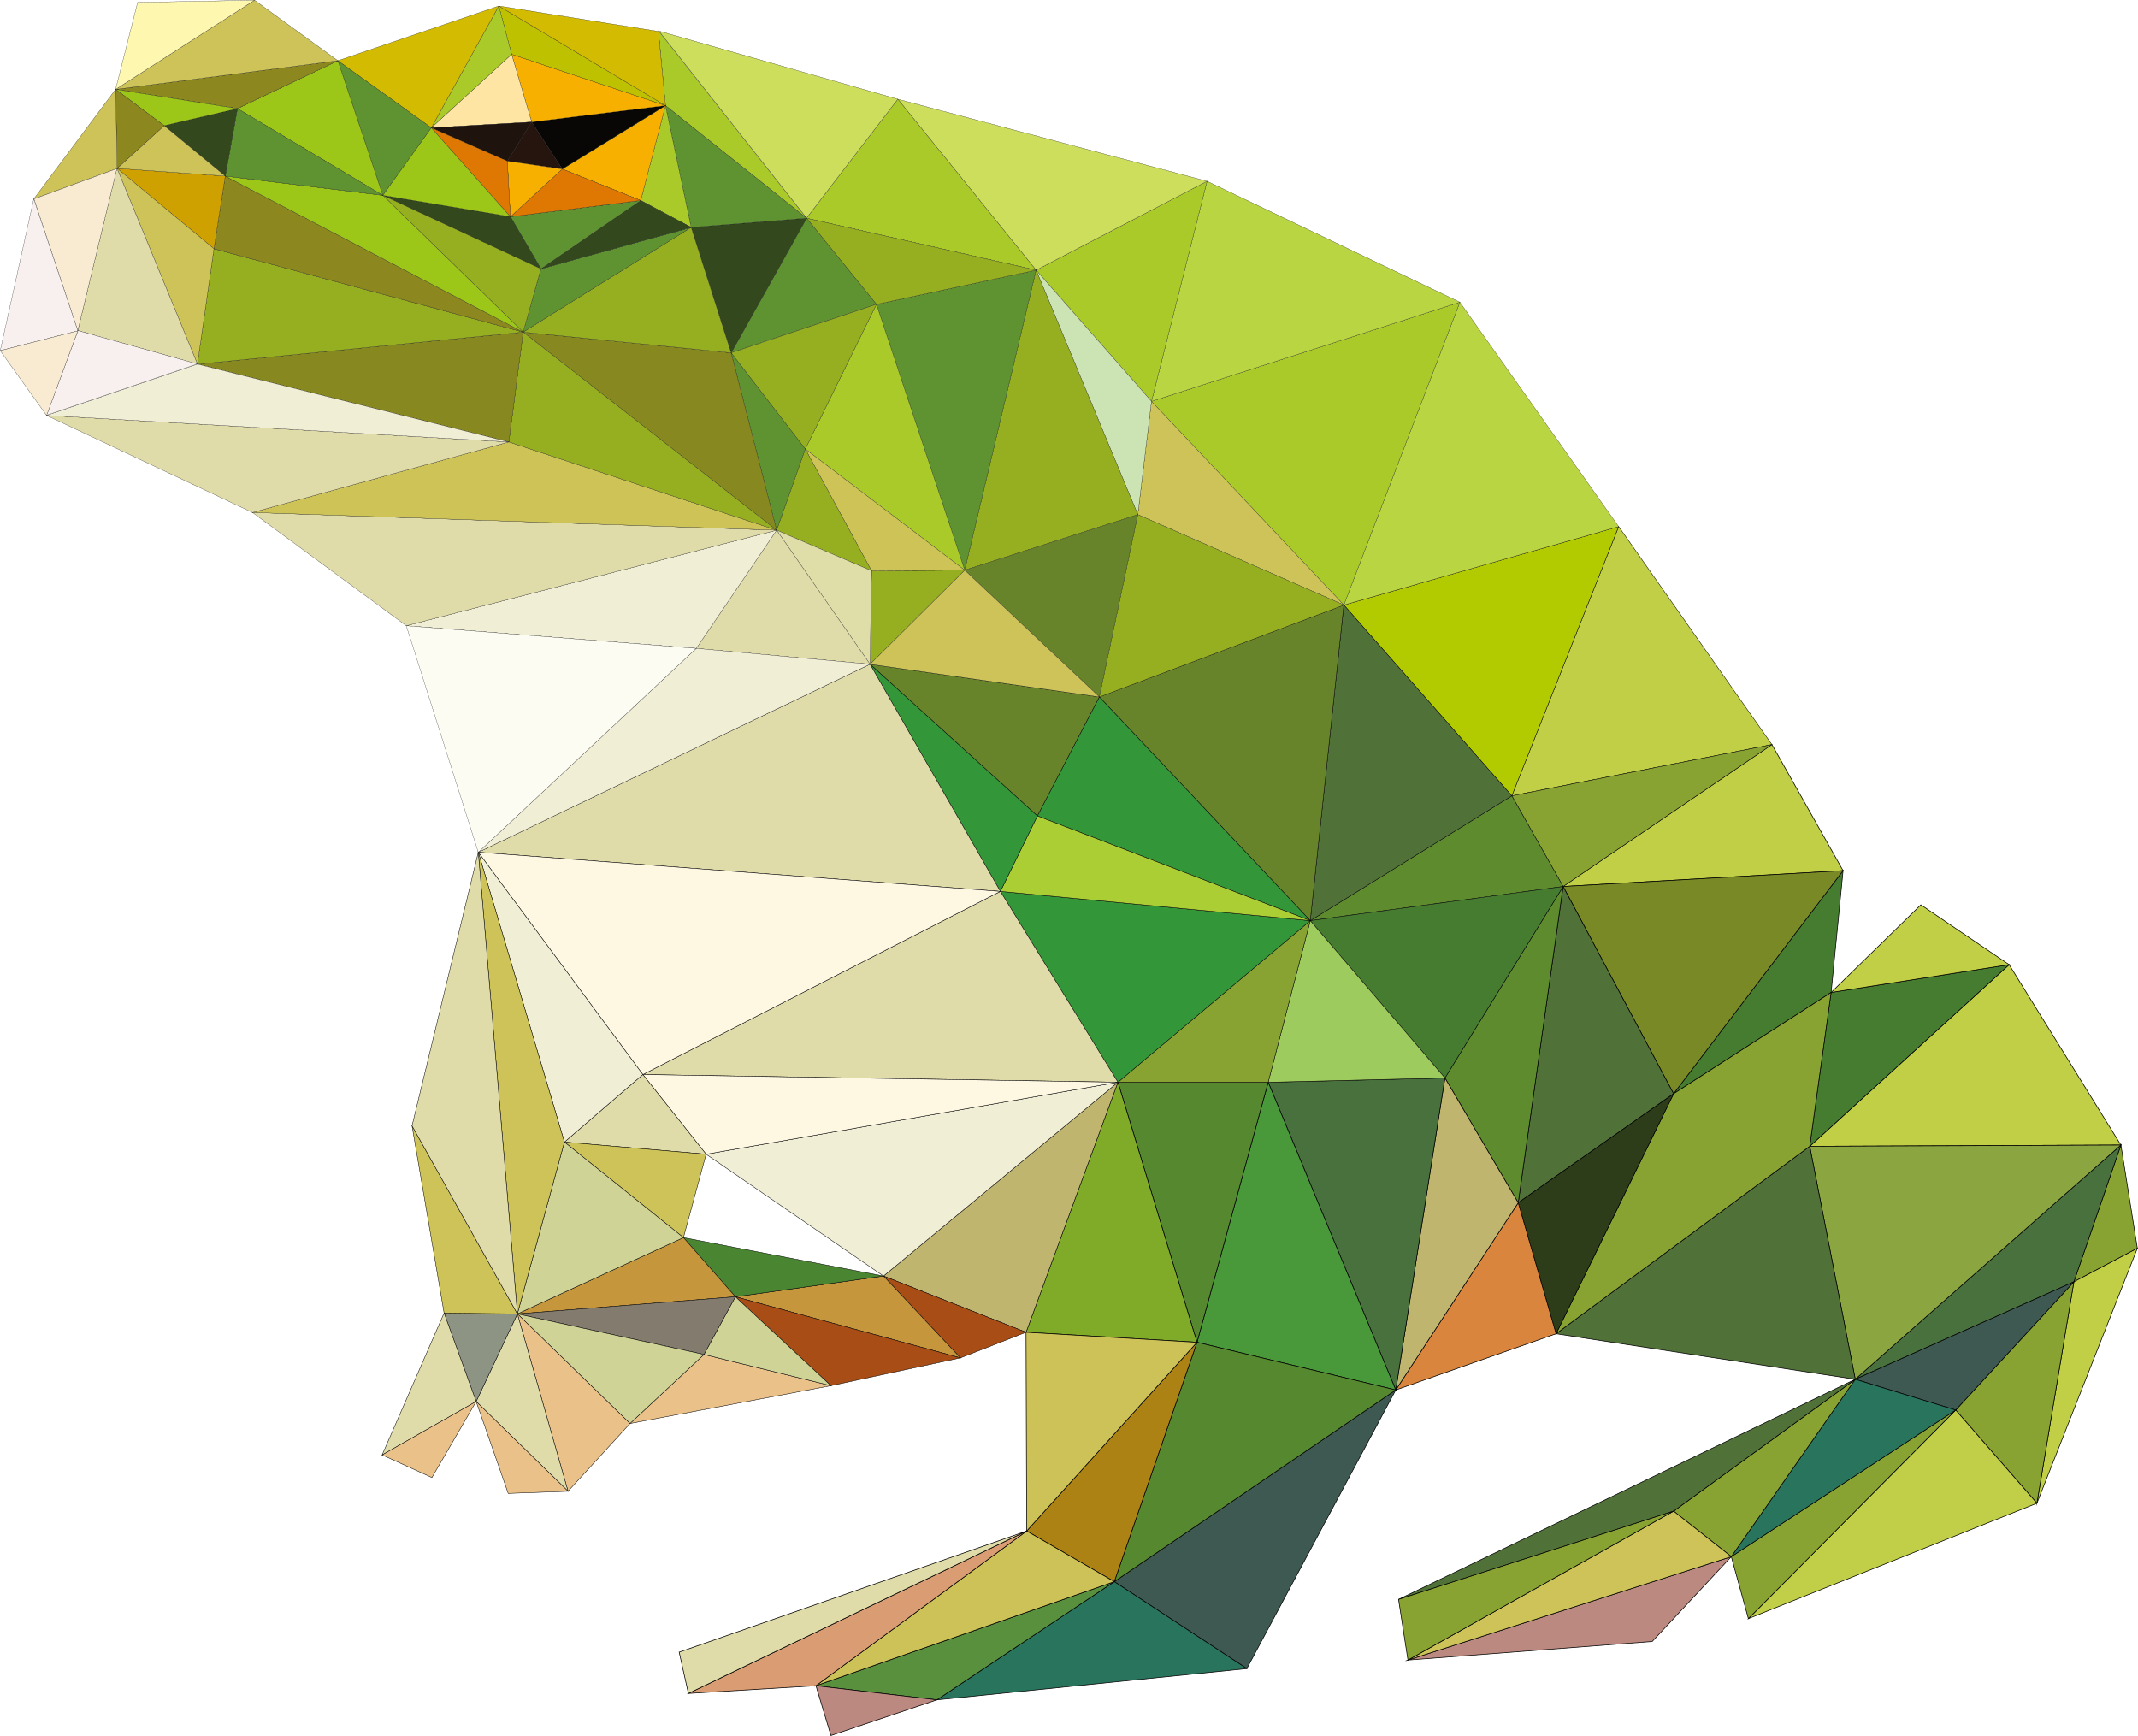
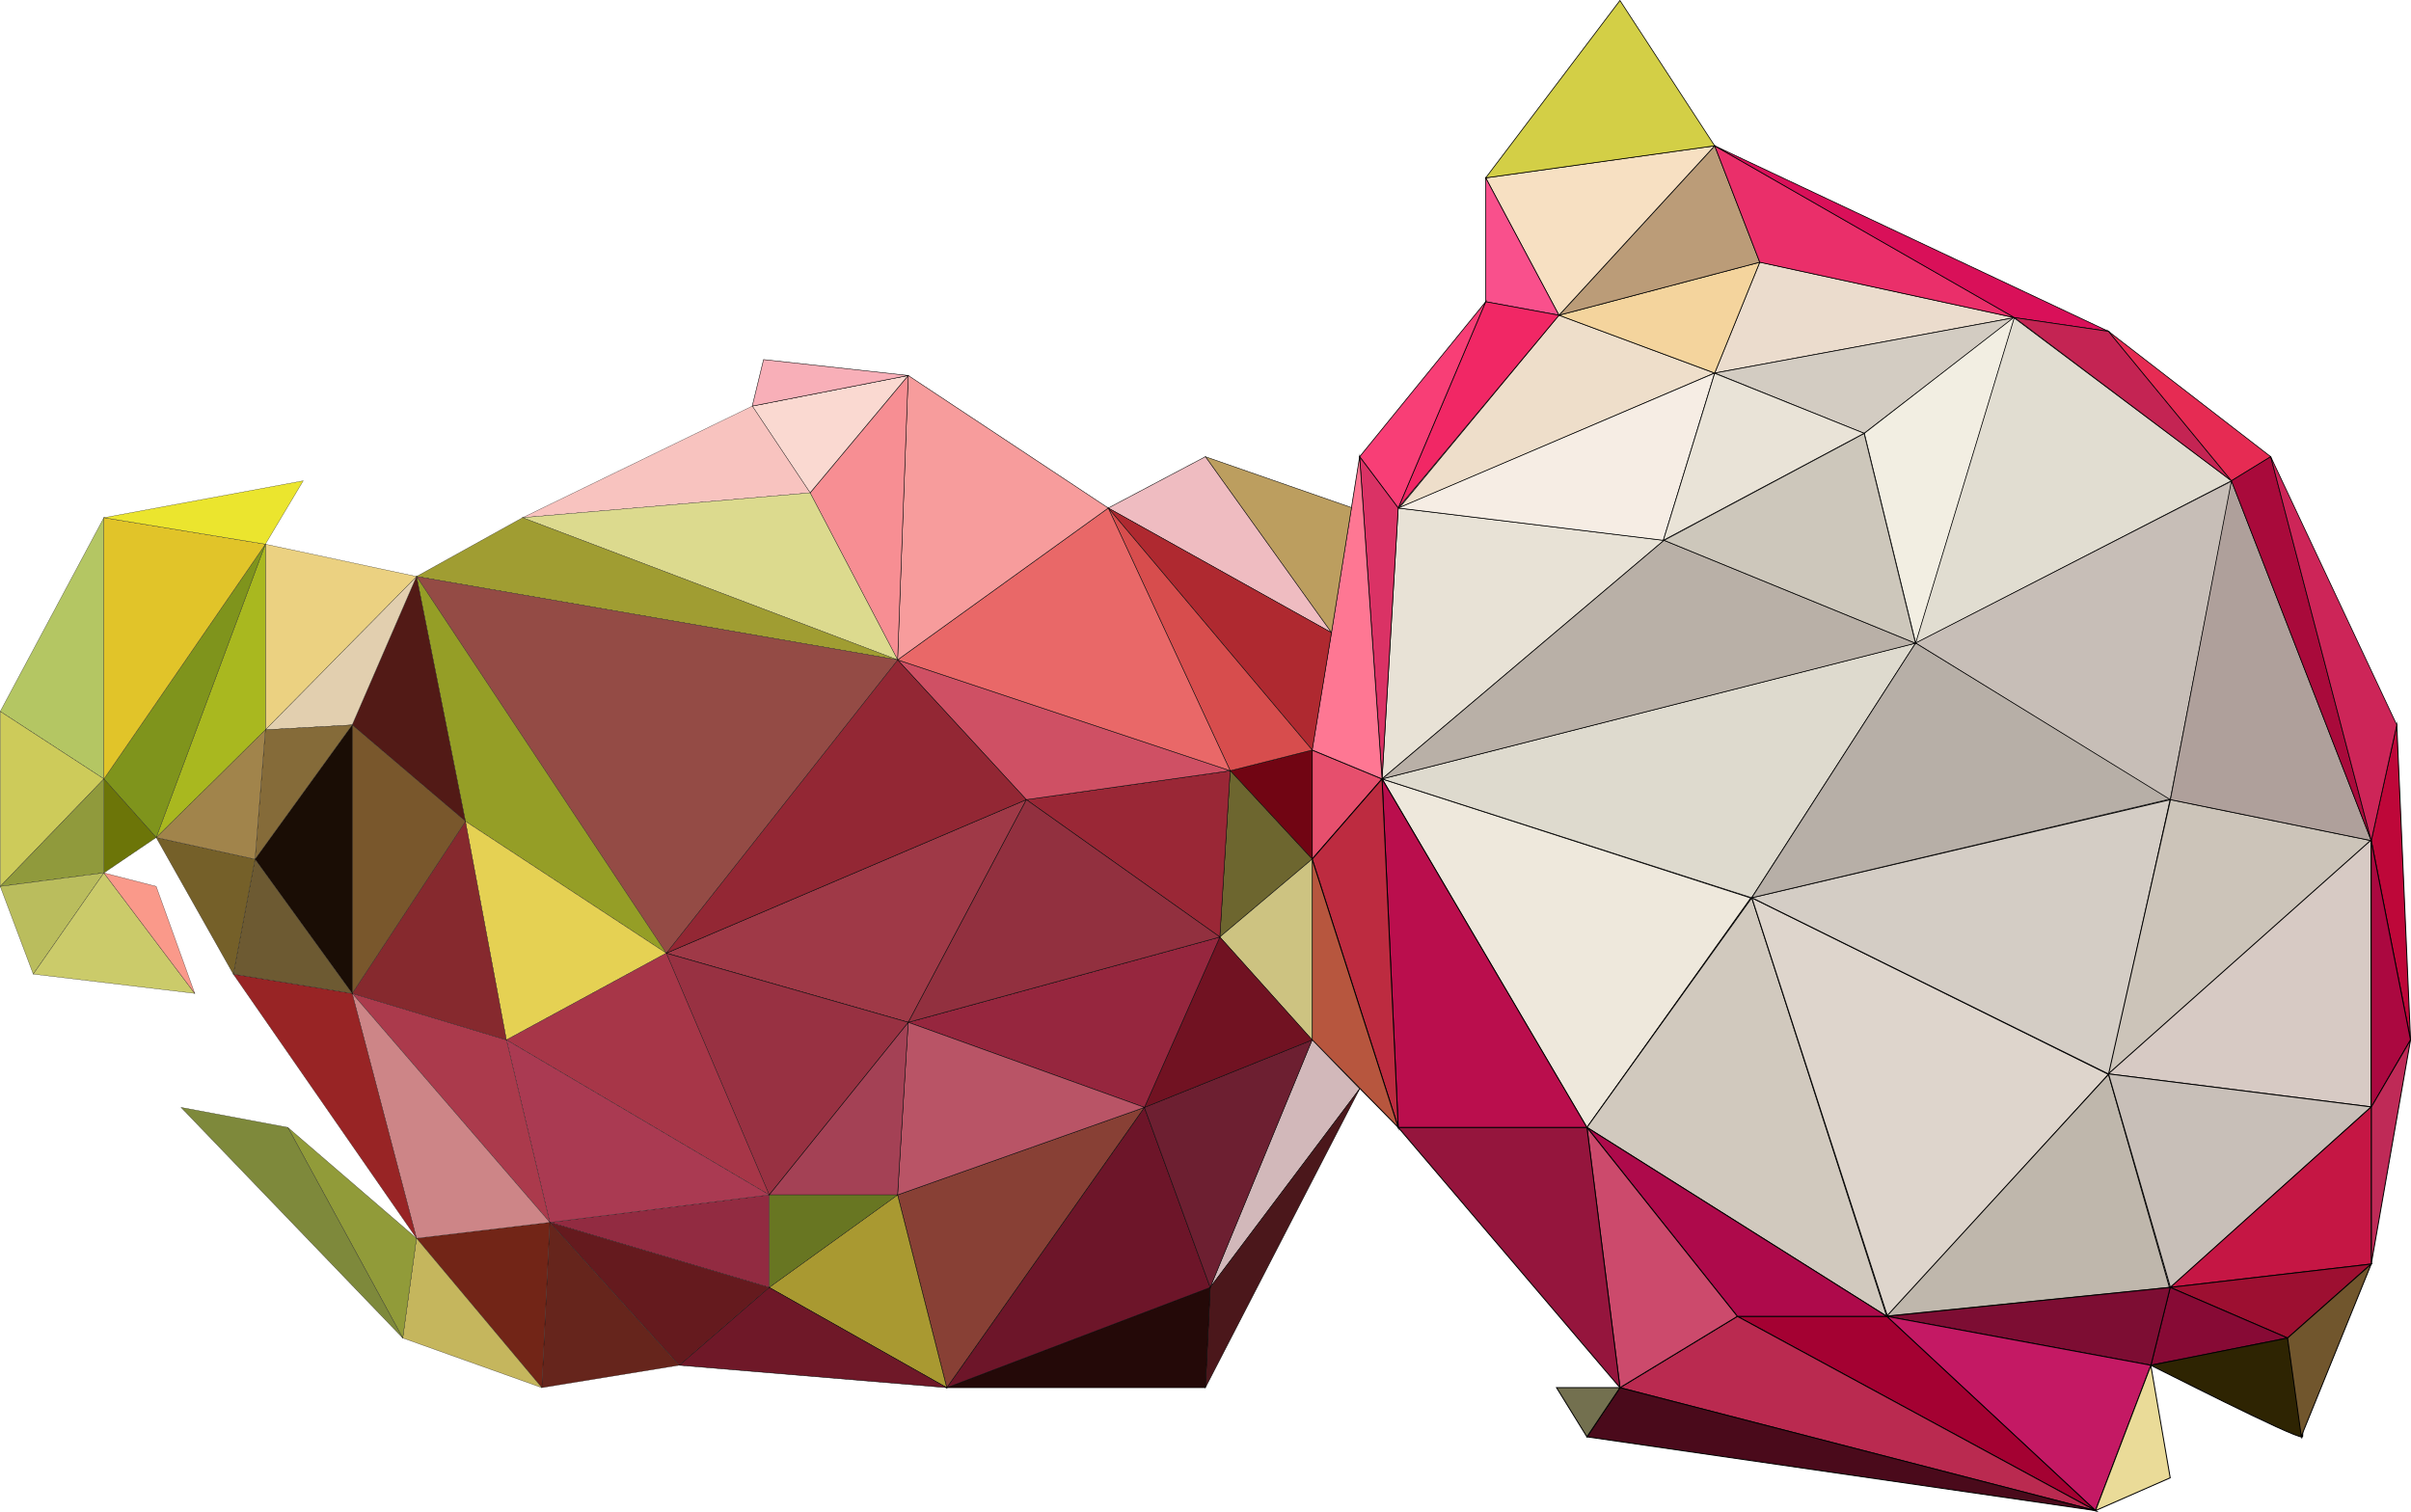
- <svg xmlns="http://www.w3.org/2000/svg" version="1.1" baseProfile="tiny" id="Layer_1" x="0px" y="0px" viewBox="0 0 1000.4 812.3" xml:space="preserve">
+ <svg xmlns="http://www.w3.org/2000/svg" version="1.1" baseProfile="tiny" id="央铋_3" x="0px" y="0px" viewBox="0 0 1000.3 627.2" xml:space="preserve">
  <g>
-     <g>
-       <polygon fill="#88A331" stroke="#000000" stroke-width="0.3" stroke-miterlimit="10" points="1000.1,584.1 992.4,535.8     970.4,599.8   " />
-       <polygon fill="#C1CF47" stroke="#000000" stroke-width="0.3" stroke-miterlimit="10" points="970.4,599.8 953.1,703.4     1000.1,584.1   " />
-       <polygon fill="#C1CF47" stroke="#000000" stroke-width="0.3" stroke-miterlimit="10" points="992.4,535.8 940.1,451.4     846.8,536.4   " />
-       <polygon fill="#49713E" stroke="#000000" stroke-width="0.3" stroke-miterlimit="10" points="992.4,535.8 868.1,645.4     970.4,599.8   " />
-       <polygon fill="#8BA540" stroke="#000000" stroke-width="0.3" stroke-miterlimit="10" points="846.8,536.4 868.1,645.4     992.4,535.8   " />
-       <polygon fill="#88A331" stroke="#000000" stroke-width="0.3" stroke-miterlimit="10" points="915.1,659.8 953.1,703.4     970.4,599.8   " />
-       <polygon fill="#3E5951" stroke="#000000" stroke-width="0.3" stroke-miterlimit="10" points="970.4,599.8 868.1,645.4     915.1,659.8   " />
-       <polygon fill="#C1CF48" stroke="#000000" stroke-width="0.3" stroke-miterlimit="10" points="818.1,757.4 953.1,703.4     915.1,659.8   " />
-       <polygon fill="#467C2F" stroke="#000000" stroke-width="0.3" stroke-miterlimit="10" points="940.1,451.4 856.8,464.4     846.8,536.4   " />
-       <polygon fill="#C1CF47" stroke="#000000" stroke-width="0.3" stroke-miterlimit="10" points="898.8,423.4 856.8,464.4     940.1,451.4   " />
-       <polygon fill="#88A331" stroke="#000000" stroke-width="0.3" stroke-miterlimit="10" points="810.1,728.4 818.1,757.4     915.1,659.8   " />
-       <polygon fill="#29745D" stroke="#000000" stroke-width="0.3" stroke-miterlimit="10" points="868.1,645.4 810.1,728.4     915.1,659.8   " />
-       <polygon fill="#507138" stroke="#000000" stroke-width="0.3" stroke-miterlimit="10" points="728.1,624.1 868.1,645.4     846.8,536.4   " />
-       <polygon fill="#88A331" stroke="#000000" stroke-width="0.3" stroke-miterlimit="10" points="783.1,707.1 810.1,728.4     868.1,645.4   " />
-       <polygon fill="#507138" stroke="#000000" stroke-width="0.3" stroke-miterlimit="10" points="868.1,645.4 654.4,748.4     783.1,707.1   " />
-       <polygon fill="#C1CF47" stroke="#000000" stroke-width="0.3" stroke-miterlimit="10" points="862.4,407.4 829.1,348.4     731.4,414.8   " />
-       <polygon fill="#467C2F" stroke="#000000" stroke-width="0.3" stroke-miterlimit="10" points="856.8,464.4 862.4,407.4     783.1,511.8   " />
-       <polygon fill="#798926" stroke="#000000" stroke-width="0.3" stroke-miterlimit="10" points="783.1,511.8 862.4,407.4     731.4,414.8   " />
-       <polygon fill="#88A331" stroke="#000000" stroke-width="0.3" stroke-miterlimit="10" points="856.8,464.4 783.1,511.8     728.1,624.1 846.8,536.4   " />
-       <polygon fill="#BB8980" stroke="#000000" stroke-width="0.3" stroke-miterlimit="10" points="773.1,768.1 810.1,728.4     658.8,776.8   " />
-       <polygon fill="#CDC358" stroke="#000000" stroke-width="0.3" stroke-miterlimit="10" points="658.8,776.8 810.1,728.4     783.1,707.1   " />
-       <polygon fill="#507138" stroke="#000000" stroke-width="0.3" stroke-miterlimit="10" points="710.4,562.8 783.1,511.8     731.4,414.8   " />
-       <polygon fill="#2D3D19" stroke="#000000" stroke-width="0.3" stroke-miterlimit="10" points="710.4,562.8 728.1,624.1     783.1,511.8   " />
-       <polygon fill="#88A331" stroke="#000000" stroke-width="0.3" stroke-miterlimit="10" points="654.4,748.4 658.8,776.8     783.1,707.1   " />
-       <polygon fill="#5D8B2E" stroke="#000000" stroke-width="0.3" stroke-miterlimit="10" points="676.1,504.4 710.4,562.8     731.4,414.8   " />
-       <polygon fill="#DA853D" stroke="#000000" stroke-width="0.3" stroke-miterlimit="10" points="653.1,650.4 728.1,624.1     710.4,562.8   " />
-       <polygon fill="#C0B56F" stroke="#000000" stroke-width="0.3" stroke-miterlimit="10" points="676.1,504.4 653.1,650.4     710.4,562.8   " />
-       <polygon fill="#49713E" stroke="#000000" stroke-width="0.3" stroke-miterlimit="10" points="593.4,506.4 653.1,650.4     676.1,504.4   " />
-       <polygon fill="#49993A" stroke="#000000" stroke-width="0.3" stroke-miterlimit="10" points="560.1,628.1 653.1,650.4     593.4,506.4   " />
-       <polygon fill="#3E5951" stroke="#000000" stroke-width="0.3" stroke-miterlimit="10" points="583.4,780.8 653.1,650.4     521.4,740.1   " />
-       <polygon fill="#56882F" stroke="#000000" stroke-width="0.3" stroke-miterlimit="10" points="521.4,740.1 653.1,650.4     560.1,628.1   " />
-       <polygon fill="#56882F" stroke="#000000" stroke-width="0.3" stroke-miterlimit="10" points="560.1,628.1 593.4,506.4     523.1,506.4   " />
-       <polygon fill="#29745D" stroke="#000000" stroke-width="0.3" stroke-miterlimit="10" points="438.4,795.4 583.4,780.8     521.4,740.1   " />
-       <polygon fill="#7FAB29" stroke="#000000" stroke-width="0.3" stroke-miterlimit="10" points="523.1,506.4 480.1,623.4     560.1,628.1   " />
-       <polygon fill="#AD8214" stroke="#000000" stroke-width="0.3" stroke-miterlimit="10" points="560.1,628.1 480.4,716.4     521.4,740.1   " />
-       <polygon fill="#CDC257" stroke="#000000" stroke-width="0.3" stroke-miterlimit="10" points="480.1,623.4 480.4,716.4     560.1,628.1   " />
-       <polygon fill="#59903E" stroke="#000000" stroke-width="0.3" stroke-miterlimit="10" points="381.8,788.8 438.4,795.4     521.4,740.1   " />
-       <polygon fill="#CDC257" stroke="#000000" stroke-width="0.3" stroke-miterlimit="10" points="480.4,716.4 381.8,788.8     521.4,740.1   " />
-       <polygon fill="#DA9C72" stroke="#000000" stroke-width="0.3" stroke-miterlimit="10" points="322.1,792.4 381.8,788.8     480.4,716.4   " />
-       <polygon fill="#DFDCA9" stroke="#000000" stroke-width="0.3" stroke-miterlimit="10" points="317.8,773.1 322.1,792.4     480.4,716.4   " />
-       <polygon fill="#BB8980" stroke="#000000" stroke-width="0.3" stroke-miterlimit="10" points="388.8,812.1 438.4,795.4     381.8,788.8   " />
-     </g>
-     <g>
-       <polygon fill="#C1CF47" stroke="#000000" stroke-width="0.2" stroke-miterlimit="10" points="829.1,348.4 757.4,246.4     707.4,372.4   " />
-       <polygon fill="#88A331" stroke="#000000" stroke-width="0.2" stroke-miterlimit="10" points="731.4,414.8 829.1,348.4     707.4,372.4   " />
-       <polygon fill="#B2CA00" stroke="#000000" stroke-width="0.2" stroke-miterlimit="10" points="707.4,372.4 757.4,246.4     628.8,283.1   " />
-       <polygon fill="#5D8B2E" stroke="#000000" stroke-width="0.2" stroke-miterlimit="10" points="731.4,414.8 707.4,372.4     613.1,430.8   " />
-       <polygon fill="#467C2F" stroke="#000000" stroke-width="0.2" stroke-miterlimit="10" points="613.1,430.8 676.1,504.4     731.4,414.8   " />
-       <polygon fill="#507138" stroke="#000000" stroke-width="0.2" stroke-miterlimit="10" points="707.4,372.4 628.8,283.1     613.1,430.8   " />
-       <polygon fill="#9DCB5D" stroke="#000000" stroke-width="0.2" stroke-miterlimit="10" points="593.4,506.4 676.1,504.4     613.1,430.8   " />
-       <polygon fill="#67842A" stroke="#000000" stroke-width="0.2" stroke-miterlimit="10" points="613.1,430.8 628.8,283.1     514.4,326.1   " />
-       <polygon fill="#339638" stroke="#000000" stroke-width="0.2" stroke-miterlimit="10" points="485.4,381.8 613.1,430.8     514.4,326.1   " />
-       <polygon fill="#88A331" stroke="#000000" stroke-width="0.2" stroke-miterlimit="10" points="523.1,506.4 593.4,506.4     613.1,430.8   " />
-       <polygon fill="#339638" stroke="#000000" stroke-width="0.2" stroke-miterlimit="10" points="468.1,417.1 523.1,506.4     613.1,430.8   " />
-       <polygon fill="#ABCE34" stroke="#000000" stroke-width="0.2" stroke-miterlimit="10" points="485.4,381.8 468.1,417.1     613.1,430.8   " />
-       <polygon fill="#DFDCA9" stroke="#000000" stroke-width="0.2" stroke-miterlimit="10" points="300.8,502.8 523.1,506.4     468.1,417.1   " />
-       <polygon fill="#C0B56F" stroke="#000000" stroke-width="0.2" stroke-miterlimit="10" points="413.4,597.1 480.1,623.4     523.1,506.4   " />
-       <polygon fill="#F1EED6" stroke="#000000" stroke-width="0.2" stroke-miterlimit="10" points="413.4,597.1 523.1,506.4     330.4,540.1   " />
-       <polygon fill="#FEF8E3" stroke="#000000" stroke-width="0.2" stroke-miterlimit="10" points="330.4,540.1 523.1,506.4     300.8,502.8   " />
-       <polygon fill="#67842A" stroke="#000000" stroke-width="0.2" stroke-miterlimit="10" points="514.4,326.1 407.1,310.8     485.4,381.8   " />
-       <polygon fill="#339638" stroke="#000000" stroke-width="0.2" stroke-miterlimit="10" points="407.1,310.8 468.1,417.1     485.4,381.8   " />
-       <polygon fill="#A84D16" stroke="#000000" stroke-width="0.2" stroke-miterlimit="10" points="449.4,635.4 480.1,623.4     413.4,597.1   " />
-       <polygon fill="#DFDCA9" stroke="#000000" stroke-width="0.2" stroke-miterlimit="10" points="407.1,310.8 223.8,398.8     468.1,417.1   " />
-       <polygon fill="#FEF8E3" stroke="#000000" stroke-width="0.2" stroke-miterlimit="10" points="468.1,417.1 223.8,398.8     300.8,502.8   " />
-       <polygon fill="#C6963C" stroke="#000000" stroke-width="0.2" stroke-miterlimit="10" points="344.1,606.8 449.4,635.4     413.4,597.1   " />
-       <polygon fill="#A84D16" stroke="#000000" stroke-width="0.2" stroke-miterlimit="10" points="388.8,648.4 449.4,635.4     344.1,606.8   " />
-       <polygon fill="#4A8631" stroke="#000000" stroke-width="0.2" stroke-miterlimit="10" points="344.1,606.8 413.4,597.1     319.8,579.1   " />
-       <polygon fill="#E9C189" stroke="#000000" stroke-width="0.2" stroke-miterlimit="10" points="294.8,666.1 388.8,648.4     329.4,633.8   " />
-       <polygon fill="#CFD396" stroke="#000000" stroke-width="0.2" stroke-miterlimit="10" points="329.4,633.8 388.8,648.4     344.1,606.8   " />
-       <polygon fill="#C6963C" stroke="#000000" stroke-width="0.2" stroke-miterlimit="10" points="242.1,614.8 344.1,606.8     319.8,579.1   " />
-       <polygon fill="#837B6E" stroke="#000000" stroke-width="0.2" stroke-miterlimit="10" points="329.4,633.8 344.1,606.8     242.1,614.8   " />
-       <polygon fill="#DFDCA9" stroke="#000000" stroke-width="0.2" stroke-miterlimit="10" points="300.8,502.8 264.1,534.4     330.4,540.1   " />
-       <polygon fill="#CDC358" stroke="#000000" stroke-width="0.2" stroke-miterlimit="10" points="330.4,540.1 264.1,534.4     319.8,579.1   " />
-       <polygon fill="#CFD396" stroke="#000000" stroke-width="0.2" stroke-miterlimit="10" points="242.1,614.8 294.8,666.1     329.4,633.8   " />
-       <polygon fill="#CFD396" stroke="#000000" stroke-width="0.2" stroke-miterlimit="10" points="264.1,534.4 242.1,614.8     242.1,614.8 319.8,579.1   " />
-       <polygon fill="#F1EED6" stroke="#000000" stroke-width="0.2" stroke-miterlimit="10" points="300.8,502.8 223.8,398.8     264.1,534.4   " />
-       <polygon fill="#E9C189" stroke="#000000" stroke-width="0.2" stroke-miterlimit="10" points="265.8,697.8 294.8,666.1     242.1,614.8   " />
-       <polygon fill="#DFDCA9" stroke="#000000" stroke-width="0.2" stroke-miterlimit="10" points="222.8,655.8 265.8,697.8     242.1,614.8   " />
-       <polygon fill="#E9C189" stroke="#000000" stroke-width="0.2" stroke-miterlimit="10" points="237.8,698.8 265.8,697.8     222.8,655.8   " />
-       <polygon fill="#CDC358" stroke="#000000" stroke-width="0.2" stroke-miterlimit="10" points="264.1,534.4 223.8,398.8     242.1,614.7   " />
-       <polygon fill="#8E9483" stroke="#000000" stroke-width="0.2" stroke-miterlimit="10" points="207.8,614.4 222.8,655.8     242.1,614.8   " />
-       <polygon fill="#CDC358" stroke="#000000" stroke-width="0.2" stroke-miterlimit="10" points="242.1,614.8 192.8,526.8     207.8,614.4   " />
-       <polygon fill="#DFDCA9" stroke="#000000" stroke-width="0.2" stroke-miterlimit="10" points="223.8,398.8 192.8,526.8     242.1,614.8   " />
-       <polygon fill="#DFDCA9" stroke="#000000" stroke-width="0.2" stroke-miterlimit="10" points="178.8,680.8 222.8,655.8     207.8,614.4   " />
-       <polygon fill="#E9C189" stroke="#000000" stroke-width="0.2" stroke-miterlimit="10" points="202.1,691.4 222.8,655.8     178.8,680.8   " />
-     </g>
-     <g>
-       <polygon fill="#BAD542" stroke="#000000" stroke-width="0.1" stroke-miterlimit="10" points="757.4,246.4 683.1,141.4     628.8,283.1   " />
-       <polygon fill="#AACA29" stroke="#000000" stroke-width="0.1" stroke-miterlimit="10" points="628.8,283.1 683.1,141.4     538.8,187.8   " />
-       <polygon fill="#BAD542" stroke="#000000" stroke-width="0.1" stroke-miterlimit="10" points="683.1,141.4 564.8,84.8 538.8,187.8       " />
-       <polygon fill="#CDC358" stroke="#000000" stroke-width="0.1" stroke-miterlimit="10" points="628.8,283.1 538.8,187.8     532.4,240.8   " />
-       <polygon fill="#96AF20" stroke="#000000" stroke-width="0.1" stroke-miterlimit="10" points="514.4,326.1 628.8,283.1     532.4,240.8   " />
-       <polygon fill="#AACA29" stroke="#000000" stroke-width="0.1" stroke-miterlimit="10" points="538.8,187.8 564.8,84.8 484.8,126.4       " />
-       <polygon fill="#CDDD5C" stroke="#000000" stroke-width="0.1" stroke-miterlimit="10" points="564.8,84.8 420.1,46.4 484.8,126.4       " />
-       <polygon fill="#CCE3B4" stroke="#000000" stroke-width="0.1" stroke-miterlimit="10" points="538.8,187.8 484.8,126.4     532.4,240.8   " />
-       <polygon fill="#96AF20" stroke="#000000" stroke-width="0.1" stroke-miterlimit="10" points="532.4,240.8 484.8,126.4     451.4,266.8   " />
-       <polygon fill="#67842A" stroke="#000000" stroke-width="0.1" stroke-miterlimit="10" points="451.4,266.8 514.4,326.1     532.4,240.8   " />
-       <polygon fill="#CDC358" stroke="#000000" stroke-width="0.1" stroke-miterlimit="10" points="451.4,266.8 407.1,310.8     514.4,326.1   " />
-       <polygon fill="#AACA29" stroke="#000000" stroke-width="0.1" stroke-miterlimit="10" points="484.8,126.4 420.1,46.4 377.4,102.1       " />
-       <polygon fill="#5F9230" stroke="#000000" stroke-width="0.1" stroke-miterlimit="10" points="451.4,266.8 484.8,126.4     410.1,142.4   " />
-       <polygon fill="#96AF20" stroke="#000000" stroke-width="0.1" stroke-miterlimit="10" points="484.8,126.4 377.4,102.1     410.1,142.4   " />
-       <polygon fill="#AACA29" stroke="#000000" stroke-width="0.1" stroke-miterlimit="10" points="376.8,210.1 451.4,266.8     410.1,142.4   " />
-       <polygon fill="#96AF20" stroke="#000000" stroke-width="0.1" stroke-miterlimit="10" points="407.8,267.1 407.1,310.8     451.4,266.8   " />
-       <polygon fill="#CDC357" stroke="#000000" stroke-width="0.1" stroke-miterlimit="10" points="407.8,267.1 451.4,266.8     376.8,210.1   " />
-       <polygon fill="#CDDD5C" stroke="#000000" stroke-width="0.1" stroke-miterlimit="10" points="420.1,46.4 308.3,14.5 377.4,102       " />
-       <polygon fill="#5F9230" stroke="#000000" stroke-width="0.1" stroke-miterlimit="10" points="410.1,142.4 377.4,102.1     342.1,165.1   " />
-       <polygon fill="#96AF20" stroke="#000000" stroke-width="0.1" stroke-miterlimit="10" points="342.1,165.1 376.8,210.1     410.1,142.4   " />
-       <polygon fill="#96AF20" stroke="#000000" stroke-width="0.1" stroke-miterlimit="10" points="376.8,210.1 363.4,248.1     407.8,267.1   " />
-       <polygon fill="#DFDEA8" stroke="#000000" stroke-width="0.1" stroke-miterlimit="10" points="363.4,248.1 407.1,310.8     407.8,267.1   " />
-       <polygon fill="#DFDCA9" stroke="#000000" stroke-width="0.1" stroke-miterlimit="10" points="325.8,303.4 407.1,310.8     363.4,248.1   " />
-       <polygon fill="#F1EED6" stroke="#000000" stroke-width="0.1" stroke-miterlimit="10" points="325.8,303.4 223.8,398.8     407.1,310.8   " />
-       <path fill="#AACA29" stroke="#000000" stroke-width="0.1" stroke-miterlimit="10" d="M311.4,49.4l65.6,52.3l0.3,0.3l-69.2-87.6    L311.4,49.4z" />
-       <polygon fill="#33481C" stroke="#000000" stroke-width="0.1" stroke-miterlimit="10" points="342.1,165.1 377.4,102.1     323.4,106.4   " />
-       <polygon fill="#5F9230" stroke="#000000" stroke-width="0.1" stroke-miterlimit="10" points="377.4,102.1 311.4,49.4 323.4,106.4       " />
-       <polygon fill="#5F9230" stroke="#000000" stroke-width="0.1" stroke-miterlimit="10" points="342.1,165.1 363.4,248.1     376.8,210.1   " />
-       <polygon fill="#888821" stroke="#000000" stroke-width="0.1" stroke-miterlimit="10" points="244.8,155.4 363.4,248.1     342.1,165.1   " />
-       <polygon fill="#F1EED6" stroke="#000000" stroke-width="0.1" stroke-miterlimit="10" points="363.4,248.1 190.1,292.8     325.8,303.4   " />
-       <polygon fill="#DFDCA9" stroke="#000000" stroke-width="0.1" stroke-miterlimit="10" points="118.1,239.8 190.1,292.8     363.4,248.1   " />
-       <polygon fill="#CEC357" stroke="#000000" stroke-width="0.1" stroke-miterlimit="10" points="238.1,206.8 118.1,239.8     363.4,248.1   " />
-       <polygon fill="#96AF20" stroke="#000000" stroke-width="0.1" stroke-miterlimit="10" points="238.1,206.8 363.4,248.1     244.8,155.4   " />
-       <polygon fill="#96AF20" stroke="#000000" stroke-width="0.1" stroke-miterlimit="10" points="244.8,155.4 342.1,165.1     323.4,106.4   " />
-       <polygon fill="#FCFCF2" stroke="#000000" stroke-width="0.1" stroke-miterlimit="10" points="190.1,292.8 223.8,398.8     325.8,303.4   " />
-       <polygon fill="#AACA29" stroke="#000000" stroke-width="0.1" stroke-miterlimit="10" points="323.4,106.4 311.4,49.4 299.8,93.8       " />
-       <polygon fill="#5F9230" stroke="#000000" stroke-width="0.1" stroke-miterlimit="10" points="253.1,125.8 244.8,155.4     323.4,106.4   " />
-       <polygon fill="#33481C" stroke="#000000" stroke-width="0.1" stroke-miterlimit="10" points="299.8,93.8 253.1,125.8 323.4,106.4       " />
-       <polygon fill="#F7B000" stroke="#000000" stroke-width="0.1" stroke-miterlimit="10" points="299.8,93.8 311.4,49.4 263.1,79.1       " />
-       <polygon fill="#090606" stroke="#000000" stroke-width="0.1" stroke-miterlimit="10" points="263.1,79.1 311.4,49.4 248.8,57.1       " />
-       <polygon fill="#F7B000" stroke="#000000" stroke-width="0.1" stroke-miterlimit="10" points="311.4,49.4 239.4,25.4 248.8,57.1       " />
-       <polygon fill="#BEC100" stroke="#000000" stroke-width="0.1" stroke-miterlimit="10" points="311.4,49.4 233.4,2.8 239.4,25.4       " />
-       <path fill="#D2BB00" stroke="#000000" stroke-width="0.1" stroke-miterlimit="10" d="M311.4,49.4L311.4,49.4    c0-0.3-3.3-34-3.3-34.7L233.4,2.8L311.4,49.4L311.4,49.4z" />
-       <polygon fill="#5F9230" stroke="#000000" stroke-width="0.1" stroke-miterlimit="10" points="238.8,101.4 253.1,125.8 299.8,93.8       " />
-       <polygon fill="#DE7802" stroke="#000000" stroke-width="0.1" stroke-miterlimit="10" points="263.1,79.1 238.8,101.4 299.8,93.8       " />
-       <polygon fill="#26140E" stroke="#000000" stroke-width="0.1" stroke-miterlimit="10" points="248.8,57.1 237.4,75.4 263.1,79.1       " />
-       <polygon fill="#F7B000" stroke="#000000" stroke-width="0.1" stroke-miterlimit="10" points="237.4,75.4 238.8,101.4 263.1,79.1       " />
-       <polygon fill="#33481C" stroke="#000000" stroke-width="0.1" stroke-miterlimit="10" points="238.8,101.4 179.1,91.4 253.1,125.8       " />
-       <polygon fill="#96AF20" stroke="#000000" stroke-width="0.1" stroke-miterlimit="10" points="253.1,125.8 179.1,91.4 244.8,155.4       " />
-       <polygon fill="#FEE5A3" stroke="#000000" stroke-width="0.1" stroke-miterlimit="10" points="239.4,25.4 201.8,59.8 248.8,57.1       " />
-       <polygon fill="#1F130D" stroke="#000000" stroke-width="0.1" stroke-miterlimit="10" points="248.8,57.1 201.8,59.8 237.4,75.4       " />
-       <polygon fill="#888821" stroke="#000000" stroke-width="0.1" stroke-miterlimit="10" points="92.4,170.4 92.4,170.4 92.4,170.4     92.4,170.4 238.1,206.8 244.8,155.4   " />
-       <polygon fill="#96AF20" stroke="#000000" stroke-width="0.1" stroke-miterlimit="10" points="92.4,170.1 92.4,170.4 244.8,155.4     100.1,116.4   " />
-       <polygon fill="#8D8720" stroke="#000000" stroke-width="0.1" stroke-miterlimit="10" points="100.1,116.4 244.8,155.4 105.4,82.4       " />
-       <polygon fill="#9CC618" stroke="#000000" stroke-width="0.1" stroke-miterlimit="10" points="244.8,155.4 179.1,91.4 105.4,82.4       " />
-       <polygon fill="#AACA29" stroke="#000000" stroke-width="0.1" stroke-miterlimit="10" points="239.4,25.4 233.4,2.8 201.8,59.8       " />
-       <polygon fill="#DE7802" stroke="#000000" stroke-width="0.1" stroke-miterlimit="10" points="237.4,75.4 201.8,59.8 238.8,101.4       " />
-       <polygon fill="#9CC618" stroke="#000000" stroke-width="0.1" stroke-miterlimit="10" points="201.8,59.8 179.1,91.4 238.8,101.4       " />
-       <polygon fill="#E0DCA9" stroke="#000000" stroke-width="0.1" stroke-miterlimit="10" points="21.8,194.4 118.1,239.8 238.1,206.8       " />
-       <polygon fill="#F1EED6" stroke="#000000" stroke-width="0.1" stroke-miterlimit="10" points="92.4,170.4 21.8,194.4 238.1,206.8       " />
-       <polygon fill="#D2BB00" stroke="#000000" stroke-width="0.1" stroke-miterlimit="10" points="233.4,2.8 158.1,28.4 201.8,59.8       " />
-       <polygon fill="#5F9230" stroke="#000000" stroke-width="0.1" stroke-miterlimit="10" points="201.8,59.8 158.1,28.4 179.1,91.4       " />
-       <polygon fill="#9CC618" stroke="#000000" stroke-width="0.1" stroke-miterlimit="10" points="179.1,91.4 158.1,28.4 111.1,50.8       " />
-       <polygon fill="#5F9230" stroke="#000000" stroke-width="0.1" stroke-miterlimit="10" points="179.1,91.4 111.1,50.8 105.4,82.4       " />
-       <polygon fill="#8D8720" stroke="#000000" stroke-width="0.1" stroke-miterlimit="10" points="158.1,28.4 54.1,41.8 111.1,50.8       " />
-       <polygon fill="#CDC358" stroke="#000000" stroke-width="0.1" stroke-miterlimit="10" points="119.1,0.1 54.1,41.8 158.1,28.4       " />
-       <polygon fill="#FDF7B0" stroke="#000000" stroke-width="0.1" stroke-miterlimit="10" points="64.4,1.1 54.1,41.8 119.1,0.1   " />
-       <polygon fill="#33481C" stroke="#000000" stroke-width="0.1" stroke-miterlimit="10" points="111.1,50.8 76.8,58.8 105.4,82.4       " />
-       <polygon fill="#9CC618" stroke="#000000" stroke-width="0.1" stroke-miterlimit="10" points="111.1,50.8 54.1,41.8 76.8,58.8       " />
-       <polygon fill="#CEA100" stroke="#000000" stroke-width="0.1" stroke-miterlimit="10" points="105.4,82.4 54.8,78.8 100.1,116.4       " />
-       <polygon fill="#CDC358" stroke="#000000" stroke-width="0.1" stroke-miterlimit="10" points="76.8,58.8 54.8,78.8 105.4,82.4       " />
-       <polygon fill="#CDC358" stroke="#000000" stroke-width="0.1" stroke-miterlimit="10" points="100.1,116.4 54.8,78.8 92.4,170.3       " />
-       <path fill="#DFDCA9" stroke="#000000" stroke-width="0.1" stroke-miterlimit="10" d="M92.4,170.4L92.4,170.4L92.4,170.4    L92.4,170.4L54.7,78.7l-18.3,76L92.4,170.4L92.4,170.4L92.4,170.4z" />
-       <path fill="#F7F0EE" stroke="#000000" stroke-width="0.1" stroke-miterlimit="10" d="M36.5,154.7l-14.7,39.6l70.5-24L36.5,154.7z" />
-       <polygon fill="#8D8720" stroke="#000000" stroke-width="0.1" stroke-miterlimit="10" points="76.8,58.8 54.1,41.8 54.8,78.8   " />
-       <polygon fill="#CDC358" stroke="#000000" stroke-width="0.1" stroke-miterlimit="10" points="54.1,41.8 15.8,93.1 54.8,78.8   " />
-       <path fill="#F8EBD1" stroke="#000000" stroke-width="0.1" stroke-miterlimit="10" d="M54.7,78.9L15.9,93.1l20.5,61.6L54.7,78.9z" />
-       <polygon fill="#F7F0EE" stroke="#000000" stroke-width="0.1" stroke-miterlimit="10" points="15.8,93.1 0.1,164.1 36.4,154.8       " />
-       <polygon fill="#F8EBD1" stroke="#000000" stroke-width="0.1" stroke-miterlimit="10" points="36.4,154.8 0.1,164.1 21.8,194.4     21.8,194.4 21.8,194.4 21.8,194.4   " />
-     </g>
+     <path fill="#EEE8DC" stroke="#000000" stroke-width="0.4" stroke-miterlimit="10" d="M573.4,323.2l85,144.7l68-95.3L573.4,323.2z" />
+     <path fill="#D1C9BE" stroke="#000000" stroke-width="0.4" stroke-miterlimit="10" d="M658.4,467.8l124.4,78.4l-56-173.7   L658.4,467.8z" />
+     <path fill="#DED5CC" stroke="#000000" stroke-width="0.4" stroke-miterlimit="10" d="M874.8,445.8l-148-73.3l56.3,173.7   L874.8,445.8z" />
+     <path fill="#D4CDC5" stroke="#000000" stroke-width="0.4" stroke-miterlimit="10" d="M726.8,372.5l148.3,73.3l25.3-114L726.8,372.5   z" />
+     <path fill="#CCC4B9" stroke="#000000" stroke-width="0.4" stroke-miterlimit="10" d="M874.8,445.8l109-97l-83.3-17L874.8,445.8z" />
+     <path fill="#D7CAC4" stroke="#000000" stroke-width="0.4" stroke-miterlimit="10" d="M874.7,445.6l109,13.7V348.6L874.7,445.6z" />
+     <path fill="#BFB7AC" stroke="#000000" stroke-width="0.4" stroke-miterlimit="10" d="M874.8,445.8l-92,100.3l117.3-11.9   L874.8,445.8z" />
+     <path fill="#C8BFB8" stroke="#000000" stroke-width="0.4" stroke-miterlimit="10" d="M900.5,534.3l83.3-75l-109-13.7L900.5,534.3z" />
+     <polygon fill="#BE0739" stroke="#000000" stroke-width="0.4" stroke-miterlimit="10" points="1000.1,431.5 994.4,300.8    983.8,348.8  " />
+     <polygon fill="#AB0840" stroke="#000000" stroke-width="0.4" stroke-miterlimit="10" points="983.8,459.5 1000.1,431.5    983.8,348.8  " />
+     <polygon fill="#BF2A57" stroke="#000000" stroke-width="0.4" stroke-miterlimit="10" points="983.8,459.4 983.8,524.5    1000.1,431.5  " />
+     <polygon fill="#C51644" stroke="#000000" stroke-width="0.4" stroke-miterlimit="10" points="900.4,534.2 983.8,524.5 983.8,459.3     " />
+     <polygon fill="#9D0F31" stroke="#000000" stroke-width="0.4" stroke-miterlimit="10" points="949.1,555.2 983.8,524.5 900.4,534.2     " />
+     <polygon fill="#870A35" stroke="#000000" stroke-width="0.4" stroke-miterlimit="10" points="949.1,555.2 900.4,534.2 892.4,566.5     " />
+     <path fill="#2E2402" stroke="#000000" stroke-width="0.4" stroke-miterlimit="10" d="M949.1,555.2l-56.7,11.3l0,0   c0.7,0.3,60.3,30.7,62.7,29.7c0.3,0,0.3-0.3,0.3-1l-0.3,1L949.1,555.2z" />
+     <polygon fill="#71562D" stroke="#000000" stroke-width="0.4" stroke-miterlimit="10" points="954.8,596.2 955.1,595.2 983.8,524.5    949.1,555.2  " />
+     <polygon fill="#7D0D33" stroke="#000000" stroke-width="0.4" stroke-miterlimit="10" points="892.4,566.5 900.4,534.2 782.8,546.2     " />
+     <polygon fill="#C41964" stroke="#000000" stroke-width="0.4" stroke-miterlimit="10" points="782.8,546.2 869.4,626.8 892.4,566.5     " />
+     <polygon fill="#EADB98" stroke="#000000" stroke-width="0.4" stroke-miterlimit="10" points="892.4,566.5 869.4,626.8 900.4,613.2    892.4,566.8 892.4,566.8  " />
+     <polygon fill="#A40132" stroke="#000000" stroke-width="0.4" stroke-miterlimit="10" points="720.8,546.2 869.4,626.8 782.8,546.2     " />
+     <polygon fill="#BA2A50" stroke="#000000" stroke-width="0.4" stroke-miterlimit="10" points="672.1,575.8 869.4,626.8 720.8,546.2     " />
+     <polygon fill="#AE0A4B" stroke="#000000" stroke-width="0.4" stroke-miterlimit="10" points="720.8,546.2 782.8,546.2 658.4,467.8     " />
+     <polygon fill="#4A0A1B" stroke="#000000" stroke-width="0.4" stroke-miterlimit="10" points="658.4,596.2 869.4,626.8 672.1,575.8     " />
+     <polygon fill="#73704F" stroke="#000000" stroke-width="0.4" stroke-miterlimit="10" points="645.8,575.8 658.4,596.2 672.1,575.8     " />
+     <polygon fill="#CC4A6C" stroke="#000000" stroke-width="0.4" stroke-miterlimit="10" points="658.4,467.8 672.1,575.8 720.8,546.2     " />
+     <polygon fill="#95153D" stroke="#000000" stroke-width="0.4" stroke-miterlimit="10" points="580.1,467.8 672.1,575.8 658.4,467.8     " />
+     <polygon fill="#BA0E4D" stroke="#000000" stroke-width="0.4" stroke-miterlimit="10" points="573.4,323.2 580.1,467.8 658.4,467.8     " />
+     <polygon fill="#E64F6D" stroke="#000000" stroke-width="0.4" stroke-miterlimit="10" points="544.4,356.5 573.4,323.2 544.4,311.2     " />
+     <polygon fill="#BD2B40" stroke="#000000" stroke-width="0.4" stroke-miterlimit="10" points="544.4,356.5 580.1,467.8 573.4,323.2     " />
+     <polygon fill="#B7563E" stroke="#000000" stroke-width="0.4" stroke-miterlimit="10" points="544.4,431.5 580.1,467.8 544.4,356.5     " />
+   </g>
+   <g>
+     <path fill="#EEDECA" stroke="#000000" stroke-width="0.3" stroke-miterlimit="10" d="M646.8,130.8l-66.3,80l130.8-56L646.8,130.8z" />
+     <path fill="#E8E2D6" stroke="#000000" stroke-width="0.3" stroke-miterlimit="10" d="M580.1,210.8l-6.7,112.4l117-99L580.1,210.8z" />
+     <path fill="#F6EDE4" stroke="#000000" stroke-width="0.3" stroke-miterlimit="10" d="M711.4,154.8l-131.3,56l110,13.4L711.4,154.8z   " />
+     <path fill="#EBDCCD" stroke="#000000" stroke-width="0.3" stroke-miterlimit="10" d="M835.8,131.8l-105.7-23l-18.7,46L835.8,131.8z   " />
+     <polygon fill="#D3CCC2" stroke="#000000" stroke-width="0.3" stroke-miterlimit="10" points="773.4,179.8 835.8,131.8 711.4,154.8     " />
+     <path fill="#E1DDD1" stroke="#000000" stroke-width="0.3" stroke-miterlimit="10" d="M925.8,199.5l-90.3-67.7l-41,135.3   L925.8,199.5z" />
+     <path fill="#DEDACE" stroke="#000000" stroke-width="0.3" stroke-miterlimit="10" d="M794.8,266.8l-221.4,56.4l153.3,49.3   L794.8,266.8z" />
+     <path fill="#B7AFA7" stroke="#000000" stroke-width="0.3" stroke-miterlimit="10" d="M794.8,266.8l-68,105.7l173.7-41L794.8,266.8z   " />
+     <path fill="#C7BEB7" stroke="#000000" stroke-width="0.3" stroke-miterlimit="10" d="M900.4,331.8l25.7-132.3l-131.3,67.3   L900.4,331.8z" />
+     <path fill="#AFA09B" stroke="#000000" stroke-width="0.3" stroke-miterlimit="10" d="M983.8,348.8l-58-149.3l-25.3,132.3   L983.8,348.8z" />
+     <path fill="#F2EEE2" stroke="#000000" stroke-width="0.3" stroke-miterlimit="10" d="M794.8,266.8l41-135.3l-62.3,48.3L794.8,266.8   z" />
+     <path fill="#B9B0A7" stroke="#000000" stroke-width="0.3" stroke-miterlimit="10" d="M690.4,224.2l-117,99l221.3-56.3L690.4,224.2z   " />
+     <path fill="#E9E3D7" stroke="#000000" stroke-width="0.3" stroke-miterlimit="10" d="M773.4,179.8l-62-24.9l-21.3,69.3L773.4,179.8   z" />
+     <path fill="#CDC7BB" stroke="#000000" stroke-width="0.3" stroke-miterlimit="10" d="M690.4,224.2l104.3,42.7l-21.3-87L690.4,224.2   z" />
+     <polygon fill="#F4D49D" stroke="#000000" stroke-width="0.3" stroke-miterlimit="10" points="730.1,108.8 646.8,130.8 711.4,154.8     " />
+     <polygon fill="#BB9C78" stroke="#000000" stroke-width="0.3" stroke-miterlimit="10" points="730.1,108.8 711.4,60.5 646.8,130.8     " />
+     <polygon fill="#F7E0C2" stroke="#000000" stroke-width="0.3" stroke-miterlimit="10" points="711.4,60.5 616.4,73.8 646.8,130.8     " />
+     <polygon fill="#D3CF46" stroke="#000000" stroke-width="0.3" stroke-miterlimit="10" points="672.1,0.2 616.4,73.8 711.4,60.5  " />
+     <polygon fill="#F9508C" stroke="#000000" stroke-width="0.3" stroke-miterlimit="10" points="616.4,73.8 616.4,125.2 646.8,130.8     " />
+     <polygon fill="#F12765" stroke="#000000" stroke-width="0.3" stroke-miterlimit="10" points="646.8,130.8 616.4,125.2 580.1,210.8     " />
+     <polygon fill="#F83E76" stroke="#000000" stroke-width="0.3" stroke-miterlimit="10" points="616.4,125.2 564.1,189.5 580.1,210.8     " />
+     <polygon fill="#EA2F6A" stroke="#000000" stroke-width="0.3" stroke-miterlimit="10" points="835.8,131.8 711.4,60.5 730.1,108.8     " />
+     <polygon fill="#D91059" stroke="#000000" stroke-width="0.3" stroke-miterlimit="10" points="874.8,137.5 711.4,60.5 835.8,131.8     " />
+     <polygon fill="#C42453" stroke="#000000" stroke-width="0.3" stroke-miterlimit="10" points="925.8,199.5 874.8,137.5 835.8,131.8     " />
+     <polygon fill="#E62B53" stroke="#000000" stroke-width="0.3" stroke-miterlimit="10" points="942.1,189.5 874.8,137.5 925.8,199.5     " />
+     <polygon fill="#A90A3B" stroke="#000000" stroke-width="0.3" stroke-miterlimit="10" points="983.8,348.8 942.1,189.5 925.8,199.5     " />
+     <polygon fill="#CD2558" stroke="#000000" stroke-width="0.3" stroke-miterlimit="10" points="994.4,300.8 942.1,189.5 983.8,348.8     " />
+     <polygon fill="#DA3265" stroke="#000000" stroke-width="0.3" stroke-miterlimit="10" points="580.1,210.8 564.1,189.5 573.4,323.2     " />
+     <polygon fill="#FE7793" stroke="#000000" stroke-width="0.3" stroke-miterlimit="10" points="544.4,311.2 573.4,323.2 564.1,189.5    552.4,262.5  " />
+   </g>
+   <g>
+     <polygon fill="#BC9E5F" stroke="#000000" stroke-width="0.2" stroke-miterlimit="10" points="560.7,210.6 500.1,189.5 552.4,262.5     " />
+     <polygon fill="#EFBCC1" stroke="#000000" stroke-width="0.2" stroke-miterlimit="10" points="500.1,189.5 459.8,210.8 552.4,262.5     " />
+     <polygon fill="#AF2930" stroke="#000000" stroke-width="0.2" stroke-miterlimit="10" points="552.4,262.5 459.8,210.8 544.4,311.2     " />
+     <polygon fill="#710513" stroke="#000000" stroke-width="0.2" stroke-miterlimit="10" points="510.4,319.8 544.4,356.5 544.4,311.2     " />
+     <polygon fill="#6D662F" stroke="#000000" stroke-width="0.2" stroke-miterlimit="10" points="506.1,388.8 544.4,356.5 510.4,319.8     " />
+     <polygon fill="#CDC381" stroke="#000000" stroke-width="0.2" stroke-miterlimit="10" points="506.1,388.8 544.4,431.5 544.4,356.5     " />
+     <polygon fill="#D74D4D" stroke="#000000" stroke-width="0.2" stroke-miterlimit="10" points="544.4,311.2 459.8,210.8 510.4,319.8     " />
+     <polygon fill="#9A2736" stroke="#000000" stroke-width="0.2" stroke-miterlimit="10" points="425.8,331.8 506.1,388.8 510.4,319.8     " />
+     <polygon fill="#CF5064" stroke="#000000" stroke-width="0.2" stroke-miterlimit="10" points="510.4,319.8 372.4,273.8 425.8,331.8     " />
+     <polygon fill="#E96868" stroke="#000000" stroke-width="0.2" stroke-miterlimit="10" points="510.4,319.8 459.8,210.8 372.4,273.8     " />
+     <polygon fill="#F79C9C" stroke="#000000" stroke-width="0.2" stroke-miterlimit="10" points="459.8,210.8 376.8,155.8 372.4,273.8     " />
+     <polygon fill="#F78E93" stroke="#000000" stroke-width="0.2" stroke-miterlimit="10" points="372.4,273.8 376.8,155.8 336.1,204.5     " />
+     <polygon fill="#FAD9D1" stroke="#000000" stroke-width="0.2" stroke-miterlimit="10" points="376.8,155.8 312.1,168.5 336.1,204.5     " />
+     <polygon fill="#F8AFB8" stroke="#000000" stroke-width="0.2" stroke-miterlimit="10" points="316.8,149.2 312.1,168.5 376.8,155.8     " />
+     <polygon fill="#D2B8BA" stroke="#000000" stroke-width="0.2" stroke-miterlimit="10" points="564.1,451.8 544.4,431.5 502.1,534.2     " />
+     <polygon fill="#4B171B" stroke="#000000" stroke-width="0.2" stroke-miterlimit="10" points="500.1,575.8 564.1,451.8 502.1,534.2     " />
+     <polygon fill="#240908" stroke="#000000" stroke-width="0.2" stroke-miterlimit="10" points="392.8,575.8 500.1,575.8 502.1,534.2     " />
+     <polygon fill="#6D1529" stroke="#000000" stroke-width="0.2" stroke-miterlimit="10" points="474.8,459.5 392.8,575.8 502.1,534.2     " />
+     <polygon fill="#6D1F31" stroke="#000000" stroke-width="0.2" stroke-miterlimit="10" points="502.1,534.2 544.4,431.5 474.8,459.5     " />
+     <polygon fill="#711222" stroke="#000000" stroke-width="0.2" stroke-miterlimit="10" points="474.8,459.5 544.4,431.5 506.1,388.8     " />
+     <polygon fill="#96263E" stroke="#000000" stroke-width="0.2" stroke-miterlimit="10" points="474.8,459.5 506.1,388.8 376.8,424.2     " />
+     <polygon fill="#92303F" stroke="#000000" stroke-width="0.2" stroke-miterlimit="10" points="376.8,424.2 506.1,388.8 425.8,331.8     " />
+     <polygon fill="#884035" stroke="#000000" stroke-width="0.2" stroke-miterlimit="10" points="372.4,495.8 392.8,575.8 474.8,459.5     " />
+     <polygon fill="#B95466" stroke="#000000" stroke-width="0.2" stroke-miterlimit="10" points="372.4,495.8 474.8,459.5 376.8,424.2     " />
+     <polygon fill="#A99931" stroke="#000000" stroke-width="0.2" stroke-miterlimit="10" points="319.1,534.2 392.8,575.8 372.4,495.8     " />
+     <polygon fill="#9F3947" stroke="#000000" stroke-width="0.2" stroke-miterlimit="10" points="425.8,331.8 276.4,395.5 376.8,424.2     " />
+     <polygon fill="#932734" stroke="#000000" stroke-width="0.2" stroke-miterlimit="10" points="372.4,273.8 276.4,395.5 425.8,331.8     " />
+     <polygon fill="#A44155" stroke="#000000" stroke-width="0.2" stroke-miterlimit="10" points="319.1,495.8 372.4,495.8 376.8,424.2     " />
+     <polygon fill="#983142" stroke="#000000" stroke-width="0.2" stroke-miterlimit="10" points="376.8,424.2 276.4,395.5 319.1,495.8     " />
+     <polygon fill="#6F1828" stroke="#000000" stroke-width="0.2" stroke-miterlimit="10" points="281.8,566.5 392.8,575.8 319.1,534.2     " />
+   </g>
+   <g>
+     <polygon fill="#F8C3BF" stroke="#000000" stroke-width="0.1" stroke-miterlimit="10" points="312.1,168.5 216.8,214.8 336.1,204.5     " />
+     <polygon fill="#DCDA8E" stroke="#000000" stroke-width="0.1" stroke-miterlimit="10" points="336.1,204.5 216.8,214.8 372.4,273.8     " />
+     <polygon fill="#A09D32" stroke="#000000" stroke-width="0.1" stroke-miterlimit="10" points="216.8,214.8 172.8,239.2 372.4,273.8     " />
+     <polygon fill="#687622" stroke="#000000" stroke-width="0.1" stroke-miterlimit="10" points="319.1,534.2 372.4,495.8 319.1,495.8     " />
+     <polygon fill="#944B45" stroke="#000000" stroke-width="0.1" stroke-miterlimit="10" points="372.4,273.8 172.8,239.2 276.4,395.5     " />
+     <polygon fill="#959E26" stroke="#000000" stroke-width="0.1" stroke-miterlimit="10" points="276.4,395.5 172.8,239.2 193.1,340.8     " />
+     <polygon fill="#E5D153" stroke="#000000" stroke-width="0.1" stroke-miterlimit="10" points="276.4,395.5 193.1,340.8 210.1,431.5     " />
+     <polygon fill="#A73648" stroke="#000000" stroke-width="0.1" stroke-miterlimit="10" points="319.1,495.8 276.4,395.5 210.1,431.5     " />
+     <polygon fill="#922B41" stroke="#000000" stroke-width="0.1" stroke-miterlimit="10" points="228.1,507.2 319.1,534.2 319.1,495.8     " />
+     <polygon fill="#651A1E" stroke="#000000" stroke-width="0.1" stroke-miterlimit="10" points="228.1,507.2 281.8,566.5 319.1,534.2     " />
+     <polygon fill="#AA3A52" stroke="#000000" stroke-width="0.1" stroke-miterlimit="10" points="210.1,431.5 228.1,507.2 319.1,495.8     " />
+     <polygon fill="#66251C" stroke="#000000" stroke-width="0.1" stroke-miterlimit="10" points="224.8,575.8 281.8,566.5 228.1,507.2     " />
+     <polygon fill="#722517" stroke="#000000" stroke-width="0.1" stroke-miterlimit="10" points="172.8,513.8 224.8,575.8 228.1,507.2     " />
+     <polygon fill="#C5B65D" stroke="#000000" stroke-width="0.1" stroke-miterlimit="10" points="167.1,555.2 224.8,575.8 172.8,513.8     " />
+     <polygon fill="#919B39" stroke="#000000" stroke-width="0.1" stroke-miterlimit="10" points="119.4,467.8 167.1,555.2 172.8,513.8     " />
+     <polygon fill="#7E893B" stroke="#000000" stroke-width="0.1" stroke-miterlimit="10" points="75.1,459.5 167.1,555.2 119.4,467.8     " />
+     <polygon fill="#AB3A4C" stroke="#000000" stroke-width="0.1" stroke-miterlimit="10" points="146.1,412.2 228.1,507.2 210.1,431.5     " />
+     <polygon fill="#86292E" stroke="#000000" stroke-width="0.1" stroke-miterlimit="10" points="193.1,340.8 146.1,412.2 210.1,431.5     " />
+     <polygon fill="#521A16" stroke="#000000" stroke-width="0.1" stroke-miterlimit="10" points="193.1,340.8 172.8,239.2 146.1,300.8     " />
+     <polygon fill="#CD8587" stroke="#000000" stroke-width="0.1" stroke-miterlimit="10" points="146.1,412.2 172.8,513.8 228.1,507.2     " />
+     <polygon fill="#982425" stroke="#000000" stroke-width="0.1" stroke-miterlimit="10" points="96.8,404.2 172.8,513.8 146.1,412.2     " />
+     <polygon fill="#79572C" stroke="#000000" stroke-width="0.1" stroke-miterlimit="10" points="146.1,300.8 146.1,412.2 193.1,340.8     " />
+     <polygon fill="#E2CFAF" stroke="#000000" stroke-width="0.1" stroke-miterlimit="10" points="146.1,300.8 172.8,239.2 110.1,302.8     " />
+     <polygon fill="#1A0D05" stroke="#000000" stroke-width="0.1" stroke-miterlimit="10" points="105.8,356.5 146.1,412.2 146.1,300.8     " />
+     <polygon fill="#6D5A32" stroke="#000000" stroke-width="0.1" stroke-miterlimit="10" points="105.8,356.5 96.8,404.2 146.1,412.2     " />
+     <polygon fill="#756029" stroke="#000000" stroke-width="0.1" stroke-miterlimit="10" points="64.8,347.5 96.8,404.2 105.8,356.5     " />
+     <polygon fill="#856B39" stroke="#000000" stroke-width="0.1" stroke-miterlimit="10" points="110.1,302.8 105.8,356.5 146.1,300.8     " />
+     <polygon fill="#A1844B" stroke="#000000" stroke-width="0.1" stroke-miterlimit="10" points="110.1,302.8 64.8,347.5 105.8,356.5     " />
+     <polygon fill="#EBD181" stroke="#000000" stroke-width="0.1" stroke-miterlimit="10" points="172.8,239.2 110.1,225.8 110.1,302.8     " />
+     <polygon fill="#A9B81F" stroke="#000000" stroke-width="0.1" stroke-miterlimit="10" points="110.1,225.8 64.8,347.5 110.1,302.8     " />
+     <polygon fill="#7F941C" stroke="#000000" stroke-width="0.1" stroke-miterlimit="10" points="43.1,323.2 64.8,347.5 110.1,225.8     " />
+     <polygon fill="#6C7508" stroke="#000000" stroke-width="0.1" stroke-miterlimit="10" points="43.1,362.2 64.8,347.5 43.1,323.2     " />
+     <polygon fill="#B4C663" stroke="#000000" stroke-width="0.1" stroke-miterlimit="10" points="43.1,214.8 0.1,295.2 43.1,323.2  " />
+     <polygon fill="#CDCB5A" stroke="#000000" stroke-width="0.1" stroke-miterlimit="10" points="0.1,295.2 0.1,367.8 43.1,323.2  " />
+     <polygon fill="#909A3C" stroke="#000000" stroke-width="0.1" stroke-miterlimit="10" points="0.1,367.8 43.1,362.2 43.1,323.2  " />
+     <polygon fill="#BABD5D" stroke="#000000" stroke-width="0.1" stroke-miterlimit="10" points="13.8,404.2 43.1,362.2 0.1,367.8  " />
+     <polygon fill="#CBCB6A" stroke="#000000" stroke-width="0.1" stroke-miterlimit="10" points="80.8,412.2 43.1,362.2 13.8,404.2     " />
+     <polygon fill="#FA998A" stroke="#000000" stroke-width="0.1" stroke-miterlimit="10" points="64.8,367.8 43.1,362.2 80.8,412.2     " />
+     <polygon fill="#E1C429" stroke="#000000" stroke-width="0.1" stroke-miterlimit="10" points="110.1,225.8 43.1,214.8 43.1,323.2     " />
+     <polygon fill="#EBE52E" stroke="#000000" stroke-width="0.1" stroke-miterlimit="10" points="125.8,199.5 43.1,214.8 110.1,225.8     " />
  </g>
</svg>
